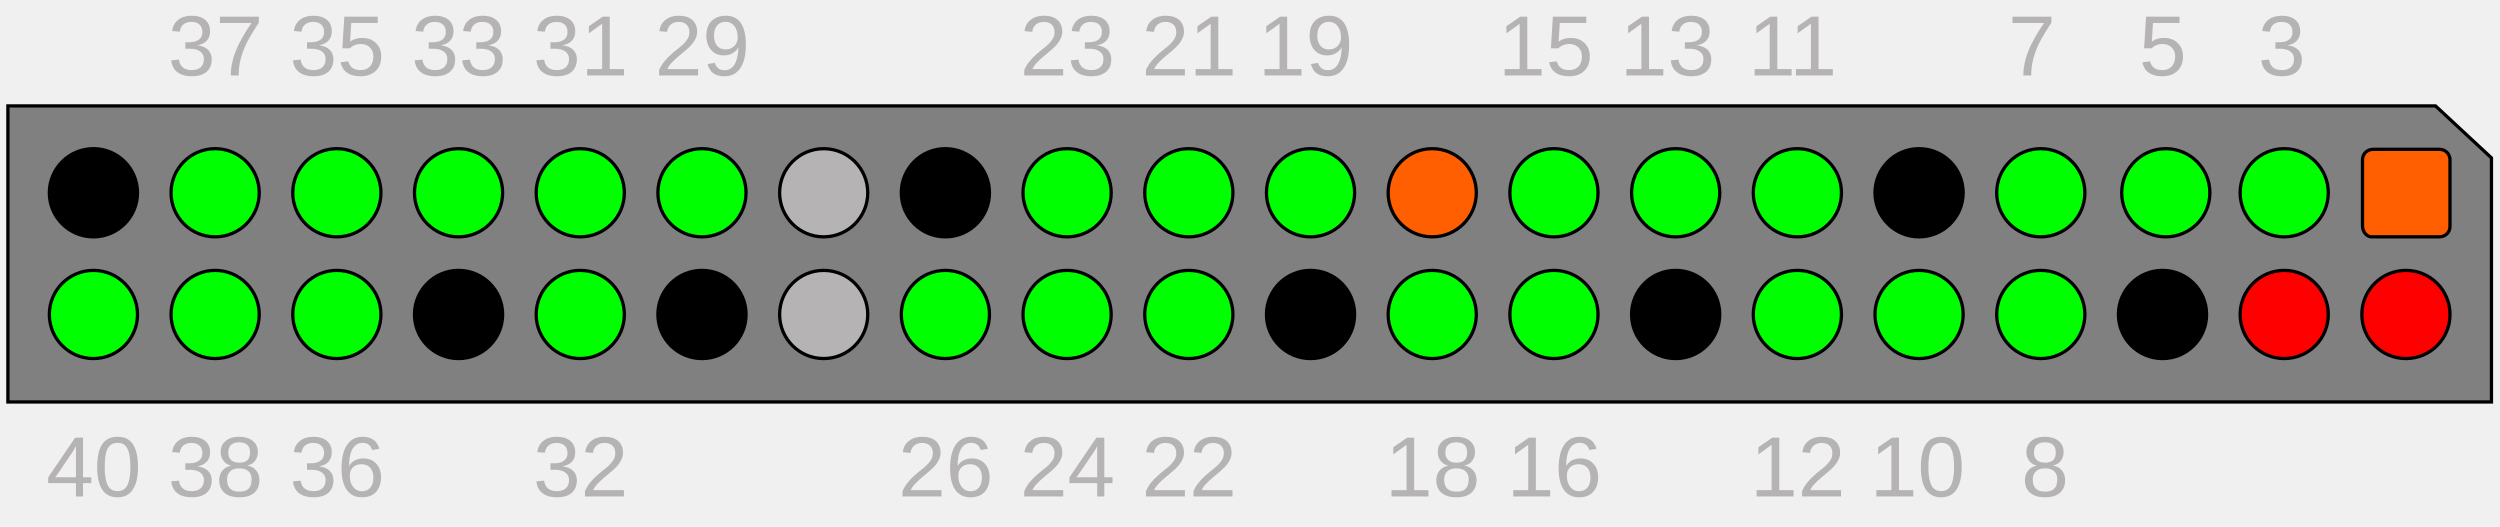
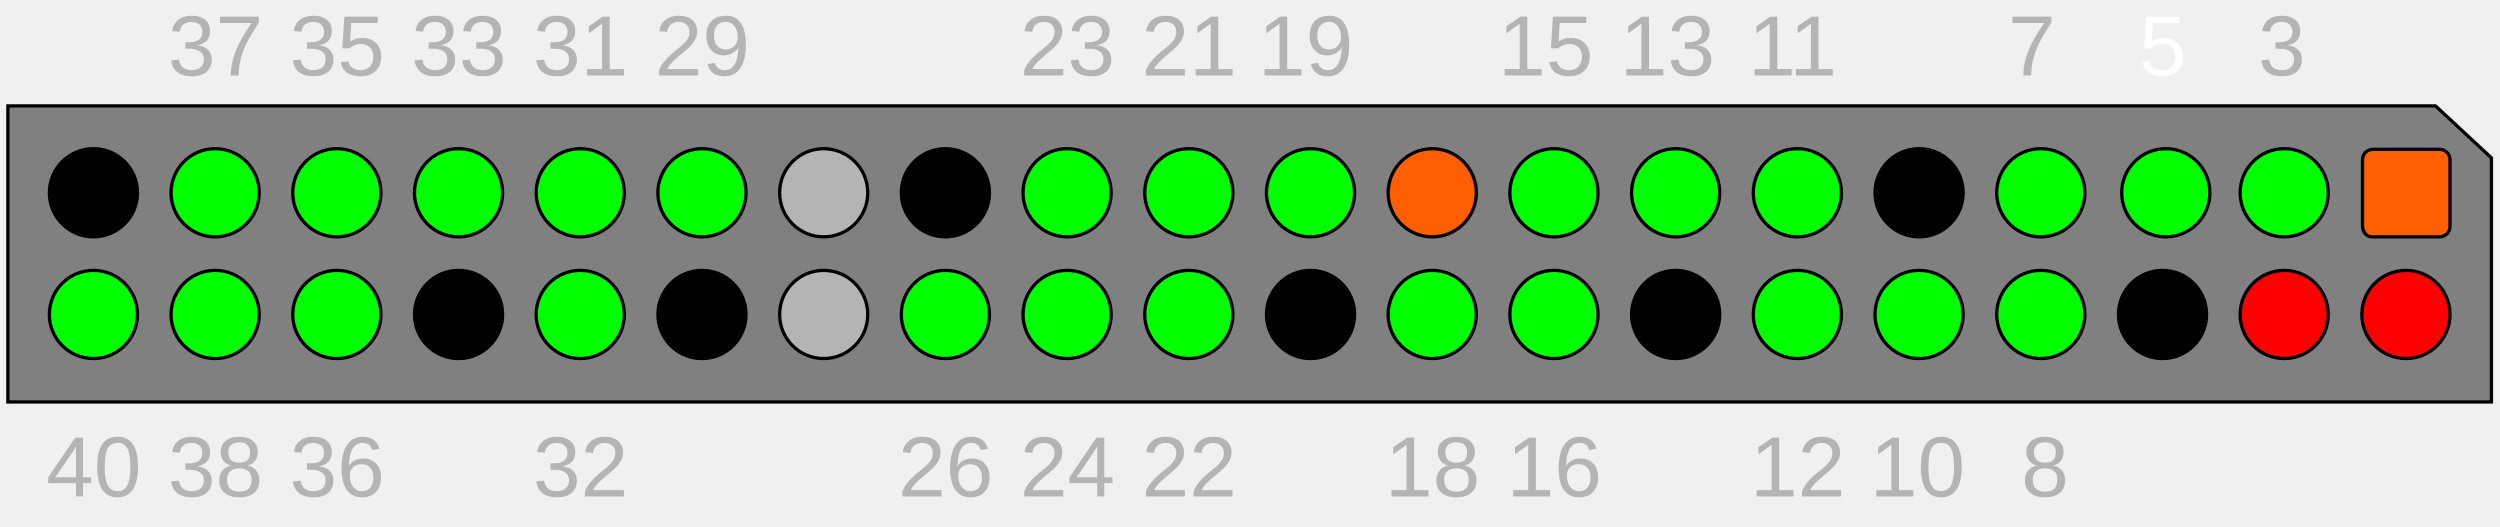
<svg xmlns="http://www.w3.org/2000/svg" width="380px" height="80px" viewBox="0 0 380 80">
  <style type="text/css">
	.st0,.st1,.st2,.st3,.st4,.st5{stroke:#000000;stroke-width:0.5;stroke-miterlimit:10;}
	.st0{fill:#808080;}
	.st1{fill:#FF0000;}
	.st3{fill:#00FF00;}
	.st4,.st6{fill:#B5B3B3;}
	.st5{fill:#FF5F00;}
	.st6{font-family:'Arial';font-size:13px;}
+ 	.st7{fill:#FFFFFF;}
</style>
  <path class="st0" d="M378.7,24c0,12.9,0,24.2,0,37.1H1.2v-45c123.5,0,245.5,0,369,0L378.7,24z" />
  <circle class="st2" cx="14.2" cy="29.3" r="6.7" />
  <circle class="st3" cx="32.7" cy="29.3" r="6.7" />
  <circle class="st3" cx="51.2" cy="29.3" r="6.7" />
  <circle class="st3" cx="69.7" cy="29.3" r="6.7" />
  <circle class="st3" cx="88.2" cy="29.3" r="6.7" />
  <circle class="st3" cx="106.7" cy="29.3" r="6.7" />
  <circle class="st4" cx="125.2" cy="29.3" r="6.7" />
  <circle class="st2" cx="143.7" cy="29.3" r="6.7" />
  <circle class="st3" cx="162.2" cy="29.3" r="6.7" />
  <circle class="st3" cx="180.7" cy="29.3" r="6.7" />
  <circle class="st3" cx="199.2" cy="29.3" r="6.7" />
  <circle class="st5" cx="217.7" cy="29.3" r="6.7" />
  <circle class="st3" cx="236.2" cy="29.3" r="6.7" />
  <circle class="st3" cx="254.7" cy="29.3" r="6.7" />
  <circle class="st3" cx="273.2" cy="29.3" r="6.7" />
  <circle class="st2" cx="291.7" cy="29.3" r="6.7" />
  <circle class="st3" cx="310.2" cy="29.3" r="6.7" />
  <circle class="st3" cx="329.2" cy="29.3" r="6.7" />
  <path class="st5" d="M359.1,34.3V24.3c0-1,0.8-1.6,1.6-1.6h10.1c1,0,1.6,0.8,1.6,1.6v10.1c0,1-0.8,1.6-1.6,1.6h-10.1 C359.8,36.1,359.1,35.3,359.1,34.3z" />
  <circle class="st3" cx="347.2" cy="29.3" r="6.7" />
  <circle class="st3" cx="14.2" cy="47.8" r="6.7" />
  <circle class="st3" cx="32.7" cy="47.8" r="6.7" />
  <circle class="st3" cx="51.2" cy="47.8" r="6.7" />
  <circle class="st2" cx="69.7" cy="47.8" r="6.7" />
  <circle class="st3" cx="88.2" cy="47.8" r="6.7" />
  <circle class="st2" cx="106.7" cy="47.8" r="6.7" />
  <circle class="st4" cx="125.2" cy="47.8" r="6.7" />
  <circle class="st3" cx="143.7" cy="47.8" r="6.7" />
  <circle class="st3" cx="162.2" cy="47.8" r="6.7" />
  <circle class="st3" cx="180.7" cy="47.8" r="6.7" />
  <circle class="st2" cx="199.2" cy="47.8" r="6.7" />
  <circle class="st3" cx="217.7" cy="47.8" r="6.7" />
  <circle class="st3" cx="236.2" cy="47.8" r="6.7" />
  <circle class="st2" cx="254.7" cy="47.8" r="6.7" />
  <circle class="st3" cx="273.2" cy="47.8" r="6.7" />
  <circle class="st3" cx="291.7" cy="47.8" r="6.7" />
  <circle class="st3" cx="310.2" cy="47.8" r="6.7" />
  <circle class="st2" cx="328.7" cy="47.8" r="6.7" />
  <circle class="st1" cx="347.2" cy="47.8" r="6.7" />
  <circle class="st1" cx="365.7" cy="47.8" r="6.7" />
  <text class="st6" transform="matrix(1 0 0 1 1.2269 11.4678)">
    <tspan x="24.3" y="0">37</tspan>
    <tspan x="42.8" y="0">35</tspan>
    <tspan x="61.3" y="0">33</tspan>
    <tspan x="79.8" y="0">31</tspan>
    <tspan x="98.3" y="0">29</tspan>
    <tspan x="153.8" y="0">23</tspan>
    <tspan x="172.3" y="0">21</tspan>
    <tspan x="190" y="0">19</tspan>
    <tspan x="226.5" y="0">15</tspan>
    <tspan x="245" y="0">13</tspan>
    <tspan x="264.5" y="0">11</tspan>
    <tspan x="304" y="0">7</tspan>
-     <tspan x="323.9" y="0">5</tspan>
+     <tspan class="st7" x="323.9" y="0">5</tspan>
    <tspan x="342" y="0">3</tspan>
  </text>
  <text class="st6" transform="matrix(1 0 0 1 1.2268 75.4674)">
    <tspan x="5.8" y="0">40</tspan>
    <tspan x="24.3" y="0">38</tspan>
    <tspan x="42.8" y="0">36</tspan>
    <tspan x="79.8" y="0">32</tspan>
    <tspan x="135.3" y="0">26</tspan>
    <tspan x="153.8" y="0">24</tspan>
    <tspan x="172.3" y="0">22</tspan>
    <tspan x="209.3" y="0">18</tspan>
    <tspan x="227.8" y="0">16</tspan>
    <tspan x="264.8" y="0">12</tspan>
    <tspan x="283" y="0">10</tspan>
    <tspan x="306" y="0">8</tspan>
  </text>
</svg>
